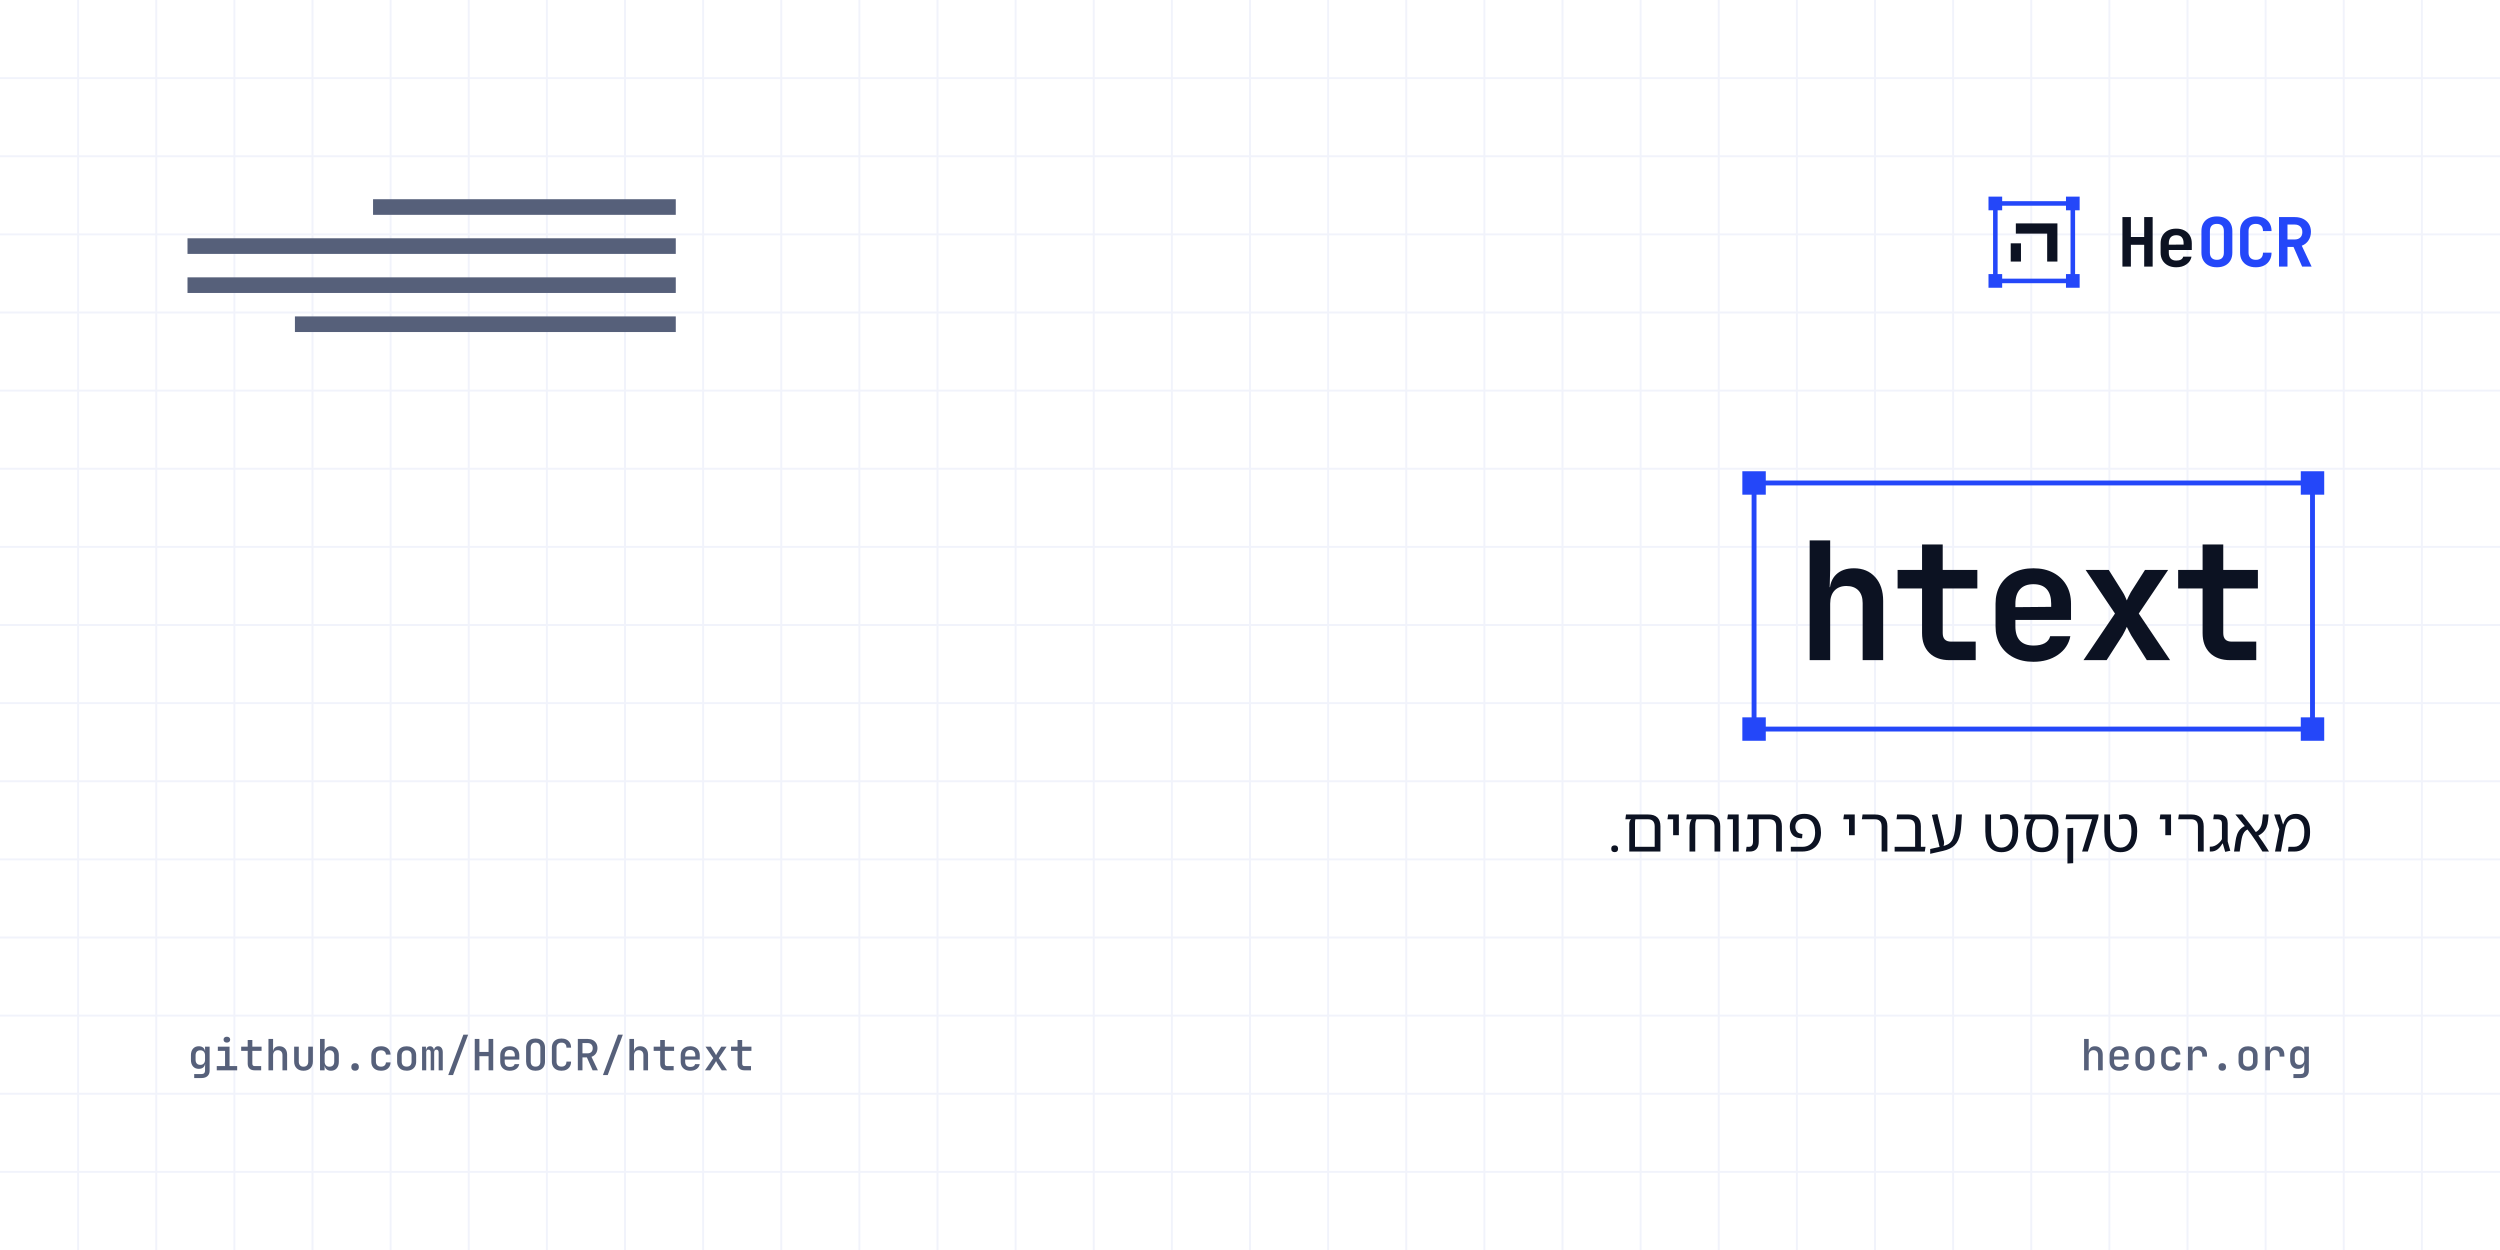
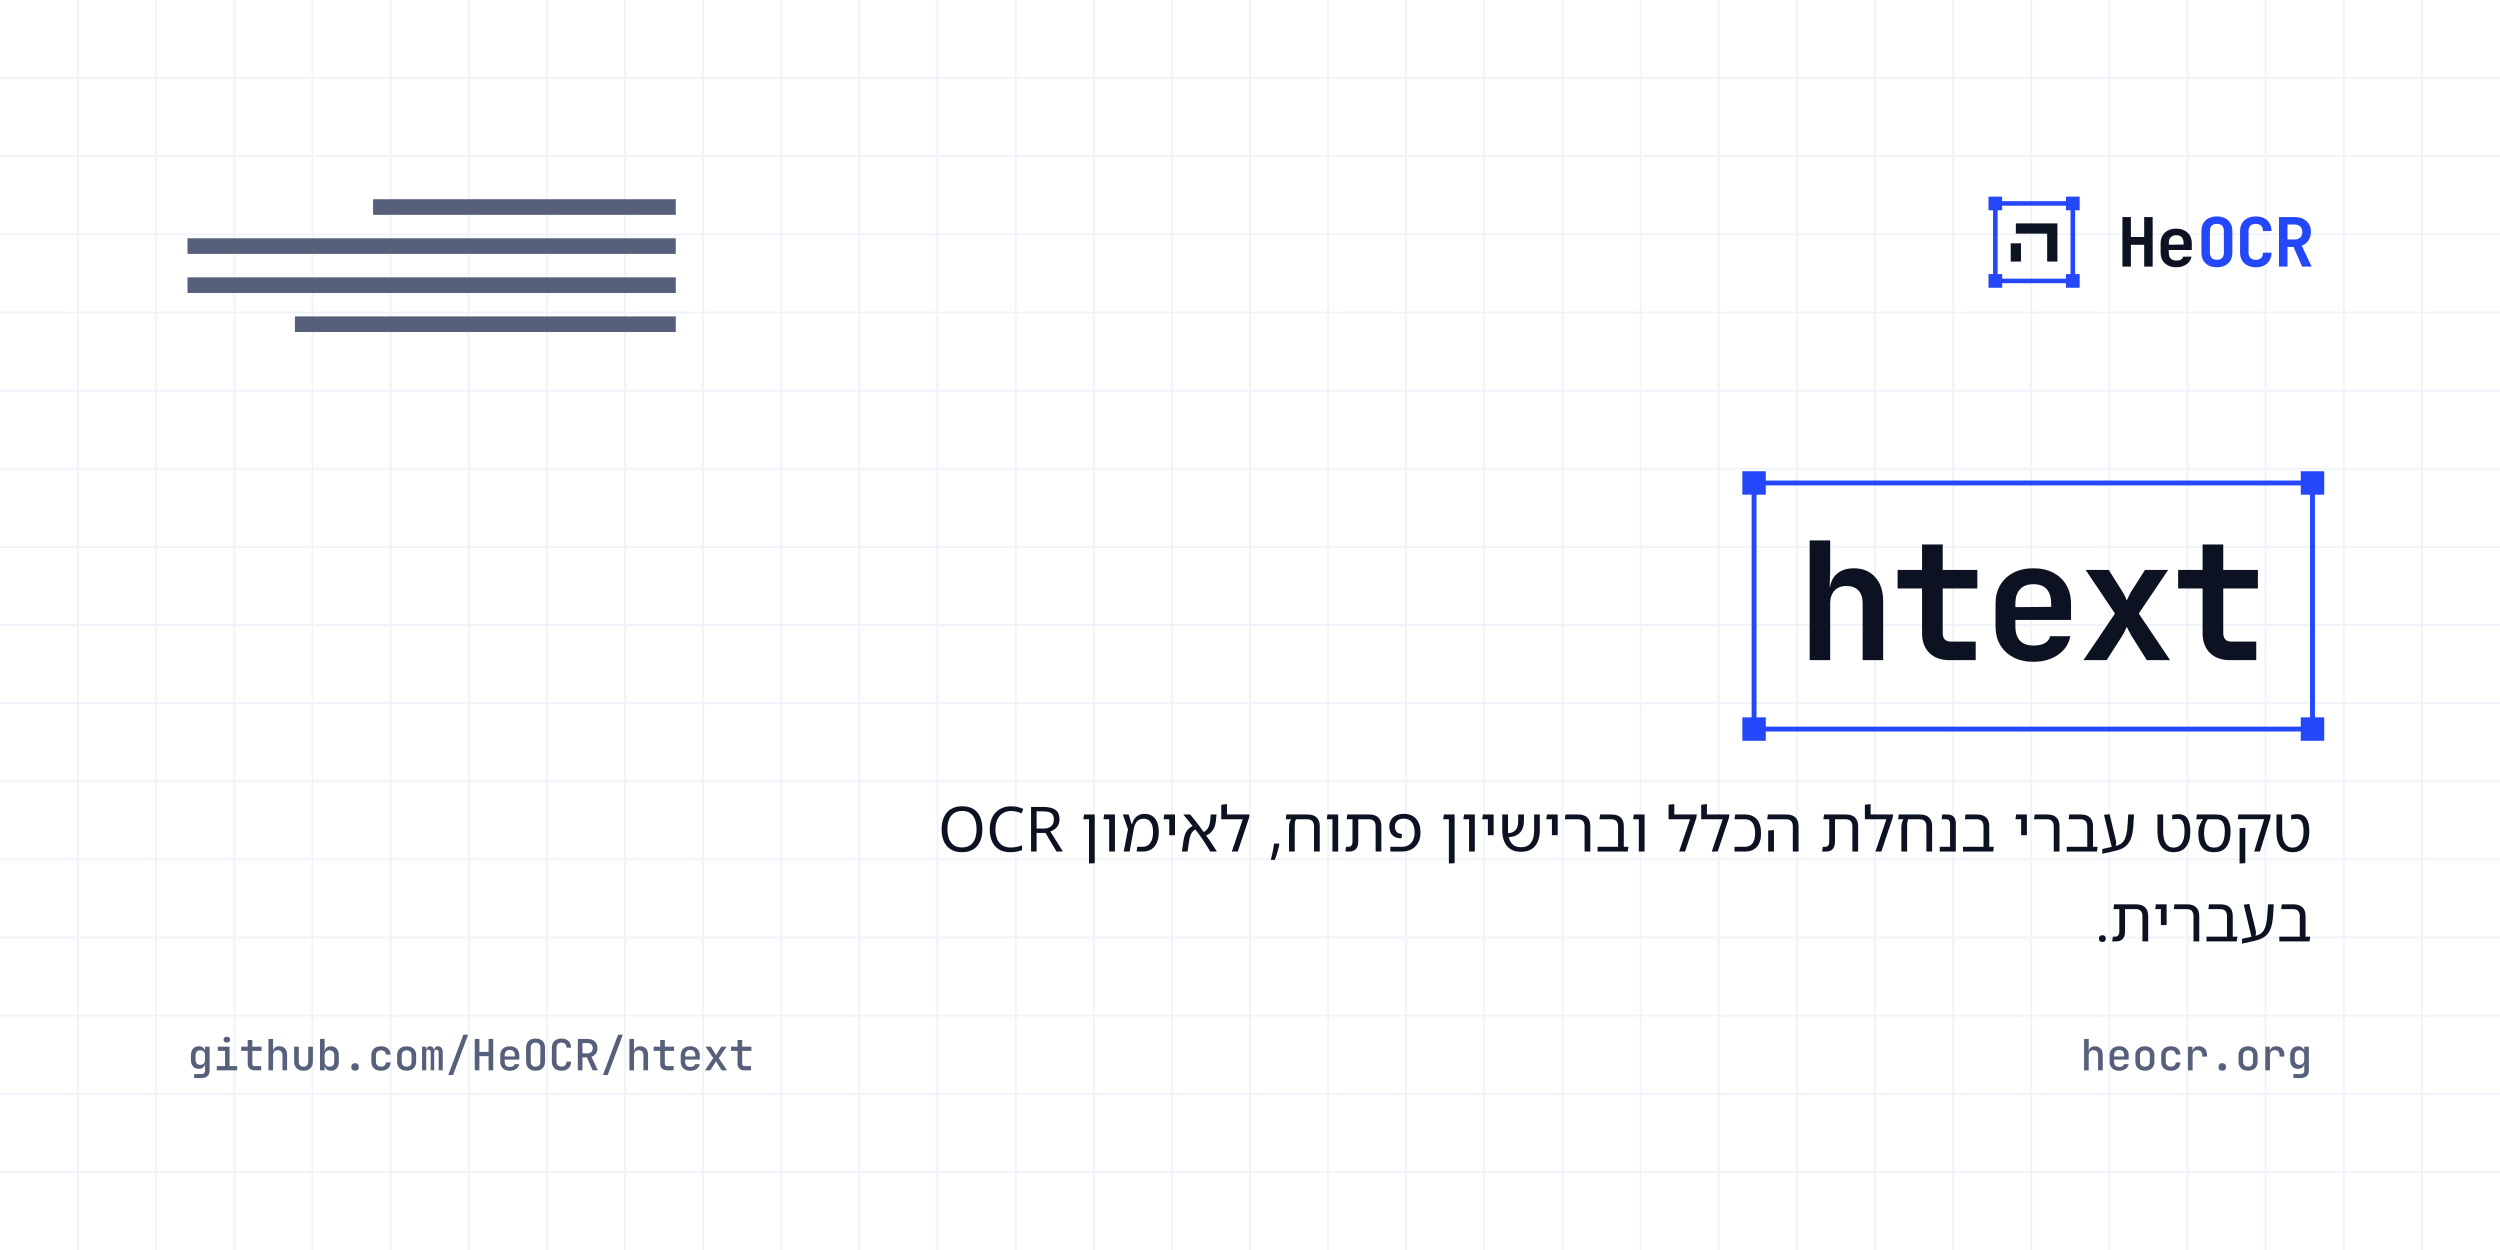
- <svg xmlns="http://www.w3.org/2000/svg" width="1280" height="640" viewBox="0 0 1280 640" role="img" aria-label="HeOCR · htext: מאגרי טקסט עברי פתוחים.">
+ <svg xmlns="http://www.w3.org/2000/svg" width="1280" height="640" viewBox="0 0 1280 640" role="img" aria-label="HeOCR · htext: טקסט עברי בנחלת הכלל וברישיון פתוח, לאימון OCR בעברית.">
  <rect width="1280" height="640" fill="#ffffff" />
  <path d="M40,0V640M80,0V640M120,0V640M160,0V640M200,0V640M240,0V640M280,0V640M320,0V640M360,0V640M400,0V640M440,0V640M480,0V640M520,0V640M560,0V640M600,0V640M640,0V640M680,0V640M720,0V640M760,0V640M800,0V640M840,0V640M880,0V640M920,0V640M960,0V640M1000,0V640M1040,0V640M1080,0V640M1120,0V640M1160,0V640M1200,0V640M1240,0V640M0,40H1280M0,80H1280M0,120H1280M0,160H1280M0,200H1280M0,240H1280M0,280H1280M0,320H1280M0,360H1280M0,400H1280M0,440H1280M0,480H1280M0,520H1280M0,560H1280M0,600H1280" stroke="#f1f3fb" stroke-width="1" fill="none" />
  <path fill="#2447f9" d="M1020.45,103H1062.45V145H1020.45Z M1022.78,105.33V142.67H1060.11V105.33Z M1018.11,100.67H1025.11V107.67H1018.11Z M1057.78,100.67H1064.78V107.67H1057.78Z M1018.11,140.33H1025.11V147.33H1018.11Z M1057.78,140.33H1064.78V147.33H1057.78Z" />
  <path fill="#0c1222" d="M1032.11,114.38H1053.4V133.92H1048.15V119.62H1032.11Z M1029.49,124.58H1034.74V133.92H1029.49Z" />
  <path fill="#0c1222" d="M1086.68 136.5V111.15H1091.02V121.33H1097.82V111.15H1102.16V136.5H1097.82V125.35H1091.02V136.5Z M1114.25 136.85Q1111.82 136.85 1110.01 135.91Q1108.21 134.97 1107.22 133.29Q1106.23 131.6 1106.23 129.35V124.56Q1106.23 122.3 1107.22 120.61Q1108.21 118.93 1110.01 117.99Q1111.82 117.06 1114.25 117.06Q1116.64 117.06 1118.43 117.99Q1120.22 118.93 1121.21 120.61Q1122.2 122.3 1122.2 124.56V127.99H1110.43V129.35Q1110.43 131.36 1111.4 132.38Q1112.37 133.41 1114.28 133.41Q1115.74 133.41 1116.64 132.91Q1117.55 132.4 1117.79 131.43H1122.06Q1121.57 133.9 1119.44 135.37Q1117.3 136.85 1114.25 136.85ZM1118 125.56V124.52Q1118 122.54 1117.06 121.48Q1116.12 120.42 1114.25 120.42Q1112.37 120.42 1111.4 121.5Q1110.43 122.58 1110.43 124.56V125.28L1118.31 125.22Z" />
  <path fill="#2447f9" d="M1135.04 136.85Q1132.61 136.85 1130.83 135.93Q1129.04 135.01 1128.08 133.32Q1127.13 131.64 1127.13 129.35V118.31Q1127.13 116.01 1128.08 114.33Q1129.04 112.65 1130.83 111.73Q1132.61 110.81 1135.04 110.81Q1137.51 110.81 1139.28 111.73Q1141.05 112.65 1142.01 114.33Q1142.96 116.01 1142.96 118.27V129.35Q1142.96 131.64 1142.01 133.32Q1141.05 135.01 1139.28 135.93Q1137.51 136.85 1135.04 136.85ZM1135.04 133.03Q1136.82 133.03 1137.72 132.07Q1138.62 131.12 1138.62 129.35V118.31Q1138.62 116.5 1137.72 115.56Q1136.82 114.63 1135.04 114.63Q1133.27 114.63 1132.37 115.56Q1131.47 116.5 1131.47 118.31V129.35Q1131.47 131.12 1132.39 132.07Q1133.31 133.03 1135.04 133.03Z M1154.97 136.85Q1152.54 136.85 1150.72 135.93Q1148.9 135.01 1147.91 133.32Q1146.92 131.64 1146.92 129.35V118.31Q1146.92 115.98 1147.91 114.31Q1148.9 112.65 1150.72 111.73Q1152.54 110.81 1154.97 110.81Q1157.44 110.81 1159.23 111.73Q1161.02 112.65 1162.02 114.31Q1163.03 115.98 1163.03 118.31H1158.65Q1158.65 116.5 1157.7 115.56Q1156.74 114.63 1154.97 114.63Q1153.2 114.63 1152.23 115.56Q1151.26 116.5 1151.26 118.27V129.35Q1151.26 131.12 1152.23 132.07Q1153.2 133.03 1154.97 133.03Q1156.74 133.03 1157.7 132.07Q1158.65 131.12 1158.65 129.35H1163.03Q1163.03 131.6 1162.02 133.3Q1161.02 135.01 1159.23 135.93Q1157.44 136.85 1154.97 136.85Z M1166.85 136.5V111.15H1174.87Q1177.4 111.15 1179.26 112.09Q1181.12 113.03 1182.16 114.71Q1183.2 116.4 1183.2 118.69Q1183.2 121.19 1181.93 123.1Q1180.67 125.01 1178.51 125.81L1183.55 136.5H1178.69L1174.28 126.43H1171.19V136.5ZM1171.19 122.61H1174.87Q1176.71 122.61 1177.75 121.6Q1178.79 120.6 1178.79 118.83Q1178.79 117.02 1177.75 116Q1176.71 114.97 1174.87 114.97H1171.19Z" />
  <path fill="#0c1222" d="M926.55 338V276.68H937.05V291.8L936.8 300.62H939.65L936.8 303.06Q936.8 297.34 940.11 294.15Q943.43 290.96 949.23 290.96Q956.03 290.96 960.11 295.5Q964.18 300.03 964.18 307.68V338H953.68V308.77Q953.68 304.57 951.5 302.3Q949.31 300.03 945.36 300.03Q941.5 300.03 939.27 302.38Q937.05 304.74 937.05 309.1V338Z M998.2 338Q991.56 338 987.83 334.3Q984.09 330.61 984.09 324.14V301.29H971.57V291.8H984.09V278.78H994.67V291.8H1012.4V301.29H994.67V324.14Q994.67 328.51 998.96 328.51H1011.56V338Z M1041.12 338.84Q1035.24 338.84 1030.88 336.57Q1026.51 334.3 1024.11 330.23Q1021.72 326.16 1021.72 320.7V309.1Q1021.72 303.64 1024.11 299.57Q1026.51 295.5 1030.88 293.23Q1035.24 290.96 1041.12 290.96Q1046.92 290.96 1051.25 293.23Q1055.57 295.5 1057.97 299.57Q1060.36 303.64 1060.36 309.1V317.42H1031.88V320.7Q1031.88 325.57 1034.24 328.05Q1036.59 330.52 1041.21 330.52Q1044.74 330.52 1046.92 329.31Q1049.1 328.09 1049.69 325.74H1060.02Q1058.85 331.7 1053.68 335.27Q1048.52 338.84 1041.12 338.84ZM1050.2 311.54V309.02Q1050.2 304.23 1047.93 301.67Q1045.66 299.11 1041.12 299.11Q1036.59 299.11 1034.24 301.71Q1031.88 304.32 1031.88 309.1V310.87L1050.95 310.7Z M1066.74 338 1082.87 314.14 1067.84 291.8H1079.68L1086.82 303.14Q1087.49 304.15 1088.04 305.41Q1088.58 306.67 1088.92 307.42Q1089.26 306.67 1089.84 305.41Q1090.43 304.15 1091.02 303.14L1098.24 291.8H1110.09L1095.05 314.14L1111.1 338H1099.17L1091.19 325.32Q1090.52 324.22 1089.93 322.96Q1089.34 321.7 1088.92 320.95Q1088.58 321.7 1088 322.96Q1087.41 324.22 1086.74 325.32L1078.59 338Z M1141.84 338Q1135.2 338 1131.47 334.3Q1127.73 330.61 1127.73 324.14V301.29H1115.21V291.8H1127.73V278.78H1138.31V291.8H1156.04V301.29H1138.31V324.14Q1138.31 328.51 1142.6 328.51H1155.2V338Z" />
  <rect x="898.08" y="247.28" width="285.92" height="126" fill="none" stroke="#2447f9" stroke-width="2.5" />
  <rect x="892.08" y="241.28" width="12" height="12" fill="#2447f9" />
  <rect x="1178" y="241.28" width="12" height="12" fill="#2447f9" />
  <rect x="892.08" y="367.28" width="12" height="12" fill="#2447f9" />
  <rect x="1178" y="367.28" width="12" height="12" fill="#2447f9" />
-   <path fill="#0c1222" d="M824.96 434.56Q824.96 433.7 825.42 433.26Q825.89 432.83 826.72 432.83Q827.55 432.83 828 433.26Q828.45 433.7 828.45 434.56Q828.45 435.42 828 435.86Q827.55 436.29 826.72 436.29Q825.89 436.29 825.42 435.86Q824.96 435.42 824.96 434.56Z M843.87 417.02Q846.98 417.02 848.56 418.54Q850.14 420.06 850.14 423.04V436H834.18V421.79Q834.18 421.41 834.27 420.94Q834.37 420.48 834.58 420.06Q834.78 419.65 835.17 419.46H832.19L832.51 417.02ZM847.2 433.57V423.14Q847.2 421.28 846.32 420.37Q845.44 419.46 843.65 419.46H837.34Q837.22 419.78 837.17 420.26Q837.12 420.74 837.12 421.22V433.57Z M856.64 427.62V417.02H859.58V427.62ZM853.73 419.46 854.08 417.02H858.3V419.46Z M874.5 417.02Q877.6 417.02 879.18 418.54Q880.77 420.06 880.77 423.04V436H877.82V423.14Q877.82 421.28 876.94 420.37Q876.06 419.46 874.3 419.46H868.61Q868.42 419.74 868.19 420.54Q867.97 421.34 867.97 423.04V436H865.02V423.78Q865.02 422.37 865.31 421.23Q865.6 420.1 866.14 419.49L865.5 419.36V417.02ZM863.36 419.46 863.68 417.02H870.72V419.46Z M887.26 436V417.02H890.21V436ZM884.35 419.46 884.7 417.02H889.18V419.46Z M909.38 436V423.14Q909.38 421.28 908.5 420.37Q907.62 419.46 905.82 419.46H897.54V417.02H906.05Q909.15 417.02 910.74 418.54Q912.32 420.06 912.32 423.04V436ZM893.89 436 894.24 433.57H895.39Q896.13 433.57 896.59 433.26Q897.06 432.96 897.3 432.35Q897.54 431.74 897.54 430.78V417.66H900.48V430.94Q900.48 433.41 899.3 434.7Q898.11 436 895.87 436ZM894.53 419.46 894.88 417.02H898.94V419.46Z M916.9 436V433.57H922.78Q924.83 433.57 926.3 432.66Q927.78 431.74 928.56 430.11Q929.34 428.48 929.34 426.34Q929.34 422.94 927.97 421.04Q926.59 419.14 923.84 419.14Q921.6 419.14 920.42 420.29Q919.23 421.44 919.23 423.23Q919.23 424.64 919.9 425.63Q920.58 426.62 921.98 426.85Q922.24 426.91 922.46 426.96Q922.69 427.01 922.85 427.01L922.66 429.18Q922.37 429.22 921.95 429.18Q921.54 429.15 920.93 429.06Q918.69 428.7 917.54 427.12Q916.38 425.54 916.38 423.17Q916.38 421.28 917.25 419.81Q918.11 418.34 919.78 417.52Q921.44 416.7 923.84 416.7Q927.9 416.7 930.13 419.26Q932.35 421.82 932.35 426.34Q932.35 429.25 931.18 431.42Q930.02 433.6 927.82 434.8Q925.63 436 922.53 436Z M946.69 427.62V417.02H949.63V427.62ZM943.78 419.46 944.13 417.02H948.35V419.46Z M963.39 436V423.14Q963.39 421.28 962.51 420.37Q961.63 419.46 959.87 419.46H953.28L953.63 417.02H960.06Q963.17 417.02 964.75 418.54Q966.34 420.06 966.34 423.04V436Z M980.54 436V423.14Q980.54 421.28 979.66 420.37Q978.78 419.46 976.99 419.46H971.01L971.33 417.02H977.22Q980.32 417.02 981.9 418.54Q983.49 420.06 983.49 423.04V433.89Q983.36 434.46 983.02 434.98Q982.69 435.49 982.27 436ZM970.05 436V433.57H985.86L985.5 436Z M988.26 437.15V434.69L994.72 433.25Q996.13 432.9 997.26 432.3Q998.4 431.71 999.22 430.53Q1000.03 429.34 1000.54 427.3Q1001.06 425.25 1001.22 421.98L1001.54 417.02H1004.48L1004.19 421.98Q1004.06 424.64 1003.66 426.67Q1003.26 428.7 1002.56 430.21Q1001.86 431.71 1000.78 432.77Q999.71 433.82 998.22 434.53Q996.74 435.23 994.75 435.68ZM993.31 434.66 989.12 417.22 991.97 416.83 995.26 430.46Q995.42 431.1 995.36 431.82Q995.3 432.54 995.06 433.26Q994.82 433.98 994.43 434.66Z M1024.77 436.32Q1020.8 436.32 1018.64 433.62Q1016.48 430.91 1016.48 425.63V417.02H1019.42V425.63Q1019.42 429.73 1020.83 431.86Q1022.24 433.98 1024.7 433.98Q1027.36 433.98 1028.86 431.86Q1030.37 429.73 1030.37 425.63Q1030.37 422.56 1029.54 420.88Q1028.7 419.2 1026.66 419.23Q1025.95 419.23 1025.33 419.33Q1024.7 419.42 1024.03 419.58V417.22Q1024.83 417.06 1025.58 416.96Q1026.34 416.86 1027.14 416.86Q1030.43 416.83 1031.87 419.12Q1033.31 421.41 1033.31 425.63Q1033.31 430.91 1031.07 433.62Q1028.83 436.32 1024.77 436.32Z M1045.5 436.32Q1041.41 436.32 1039.41 433.95Q1037.41 431.58 1037.41 426.98V426.62Q1037.41 424.42 1038.1 422.59Q1038.78 420.77 1039.81 419.62V419.23L1042.59 419.04L1042.24 419.55Q1041.31 420.61 1040.83 422.4Q1040.35 424.19 1040.35 426.34Q1040.35 430.14 1041.58 432.06Q1042.82 433.98 1045.5 433.98Q1048.35 433.98 1049.66 431.82Q1050.98 429.66 1050.98 425.57Q1050.98 422.59 1049.98 421.02Q1048.99 419.46 1046.59 419.46H1036.35L1036.7 417.02H1046.69Q1050.43 417.02 1052.18 419.22Q1053.92 421.41 1053.92 425.54Q1053.92 430.75 1051.84 433.54Q1049.76 436.32 1045.5 436.32Z M1066.02 436 1071.14 419.42H1057.57L1057.92 417.02H1074.5L1074.24 418.88L1068.96 436ZM1058.53 442.11V424.06L1061.47 423.84V441.95Z M1085.7 436.32Q1081.73 436.32 1079.57 433.62Q1077.41 430.91 1077.41 425.63V417.02H1080.35V425.63Q1080.35 429.73 1081.76 431.86Q1083.17 433.98 1085.63 433.98Q1088.29 433.98 1089.79 431.86Q1091.3 429.73 1091.3 425.63Q1091.3 422.56 1090.46 420.88Q1089.63 419.2 1087.58 419.23Q1086.88 419.23 1086.26 419.33Q1085.63 419.42 1084.96 419.58V417.22Q1085.76 417.06 1086.51 416.96Q1087.26 416.86 1088.06 416.86Q1091.36 416.83 1092.8 419.12Q1094.24 421.41 1094.24 425.63Q1094.24 430.91 1092 433.62Q1089.76 436.32 1085.7 436.32Z M1108.64 427.62V417.02H1111.58V427.62ZM1105.73 419.46 1106.08 417.02H1110.3V419.46Z M1125.34 436V423.14Q1125.34 421.28 1124.46 420.37Q1123.58 419.46 1121.82 419.46H1115.23L1115.58 417.02H1122.02Q1125.12 417.02 1126.7 418.54Q1128.29 420.06 1128.29 423.04V436Z M1139.3 436.16 1138.08 431.9H1137.86Q1137.28 432.9 1136.66 433.65Q1136.03 434.4 1135.31 434.93Q1134.59 435.46 1133.76 435.73Q1132.93 436 1131.9 436H1131.42V433.5H1131.84Q1132.83 433.5 1133.74 433.14Q1134.66 432.77 1135.44 432.16Q1136.22 431.55 1136.78 430.9Q1137.34 430.24 1137.63 429.63V421.79Q1137.63 420.54 1137.06 420Q1136.48 419.46 1135.17 419.46H1133.18L1133.5 417.02H1135.9Q1137.47 417.02 1138.5 417.54Q1139.52 418.05 1140.05 419.04Q1140.58 420.03 1140.58 421.5V430.85L1141.92 435.58Z M1158.37 436Q1156.96 433.6 1155.49 431.36Q1154.02 429.12 1152.56 427.12Q1151.1 425.12 1149.7 423.39Q1148.9 422.4 1148.13 421.46Q1147.36 420.51 1146.7 419.68Q1146.05 418.85 1145.49 418.18Q1144.93 417.5 1144.51 417.02H1148.06Q1148.67 417.73 1149.34 418.59Q1150.02 419.46 1150.82 420.46Q1151.62 421.47 1152.58 422.69Q1153.95 424.58 1155.52 426.75Q1157.09 428.93 1158.69 431.26Q1160.29 433.6 1161.73 436ZM1143.81 436 1144.58 430.69Q1144.83 428.83 1145.39 427.28Q1145.95 425.73 1147.04 424.56Q1148.13 423.39 1149.95 422.66L1150.91 424.58Q1149.76 425.12 1149.09 426.03Q1148.42 426.94 1148.06 428.14Q1147.71 429.34 1147.49 430.78L1146.72 436ZM1155.58 428.13 1154.62 426.21Q1155.84 425.63 1156.61 424.74Q1157.38 423.84 1157.78 422.66Q1158.18 421.47 1158.3 420.03L1158.59 417.02H1161.54L1161.25 420.13Q1161.09 421.98 1160.45 423.52Q1159.81 425.06 1158.61 426.21Q1157.41 427.36 1155.58 428.13Z M1164.8 436 1167.01 424.64 1164.38 417.02H1167.33L1168.9 422.08H1168.99Q1169.34 421.02 1169.82 420.06Q1170.3 419.1 1171.07 418.35Q1171.84 417.6 1172.96 417.15Q1174.08 416.7 1175.58 416.7Q1177.73 416.7 1179.33 417.71Q1180.93 418.72 1181.84 420.72Q1182.75 422.72 1182.75 425.79V426.24Q1182.75 429.18 1181.81 431.38Q1180.86 433.57 1179.06 434.78Q1177.25 436 1174.62 436H1171.42L1171.74 433.57H1174.5Q1177.06 433.57 1178.43 431.55Q1179.81 429.54 1179.81 426.24V425.79Q1179.81 423.49 1179.18 422.03Q1178.56 420.58 1177.5 419.87Q1176.45 419.17 1175.07 419.17Q1173.73 419.17 1172.8 419.65Q1171.87 420.13 1171.3 420.94Q1170.72 421.76 1170.38 422.74Q1170.05 423.71 1169.89 424.74L1167.84 436Z" />
+   <path fill="#0c1222" d="M502.98 424.54Q502.98 427.17 502.34 429.31Q501.7 431.46 500.42 433.04Q499.14 434.62 497.17 435.47Q495.2 436.32 492.51 436.32Q489.89 436.32 487.94 435.47Q485.98 434.62 484.67 433.04Q483.36 431.46 482.74 429.3Q482.11 427.14 482.11 424.51Q482.11 421.02 483.3 418.38Q484.48 415.74 486.83 414.27Q489.18 412.8 492.64 412.8Q496.1 412.8 498.38 414.21Q500.67 415.62 501.82 418.26Q502.98 420.9 502.98 424.54ZM485.09 424.51Q485.09 427.3 485.87 429.41Q486.66 431.52 488.32 432.7Q489.98 433.89 492.54 433.89Q495.14 433.89 496.78 432.72Q498.43 431.55 499.22 429.44Q500 427.33 500 424.54Q500 420.13 498.14 417.66Q496.29 415.2 492.64 415.2Q490.08 415.2 488.38 416.38Q486.69 417.57 485.89 419.66Q485.09 421.76 485.09 424.51Z M517.7 415.23Q515.81 415.23 514.3 415.92Q512.8 416.61 511.76 417.84Q510.72 419.07 510.19 420.78Q509.66 422.5 509.66 424.54Q509.66 427.42 510.53 429.54Q511.39 431.65 513.12 432.78Q514.85 433.92 517.47 433.92Q519.17 433.92 520.61 433.6Q522.05 433.28 523.3 432.8V435.23Q522.08 435.74 520.58 436.03Q519.07 436.32 517.22 436.32Q513.7 436.32 511.36 434.83Q509.02 433.34 507.89 430.7Q506.75 428.06 506.75 424.54Q506.75 422.02 507.47 419.87Q508.19 417.73 509.62 416.16Q511.04 414.59 513.09 413.71Q515.14 412.83 517.73 412.83Q519.33 412.83 520.9 413.15Q522.46 413.47 523.94 414.18L523.04 416.48Q521.7 415.81 520.38 415.52Q519.07 415.23 517.7 415.23Z M533.89 413.15Q536.74 413.15 538.64 413.78Q540.54 414.4 541.5 415.78Q542.46 417.15 542.46 419.46Q542.46 421.82 541.23 423.38Q540 424.93 537.79 425.73L544.22 436H540.93L535.3 426.46H530.75V436H527.9V413.15ZM533.76 415.39H530.75V424.22H534.43Q536.7 424.22 538.14 423.06Q539.58 421.89 539.58 419.58Q539.58 418.05 538.96 417.12Q538.34 416.19 537.04 415.79Q535.74 415.39 533.76 415.39Z M557.57 442.11V417.02H560.51V441.95ZM554.66 419.46 555.01 417.02H559.49V419.46Z M567.9 436V417.02H570.85V436ZM564.99 419.46 565.34 417.02H569.82V419.46Z M575.33 436 577.54 424.64 574.91 417.02H577.86L579.42 422.08H579.52Q579.87 421.02 580.35 420.06Q580.83 419.1 581.6 418.35Q582.37 417.6 583.49 417.15Q584.61 416.7 586.11 416.7Q588.26 416.7 589.86 417.71Q591.46 418.72 592.37 420.72Q593.28 422.72 593.28 425.79V426.24Q593.28 429.18 592.34 431.38Q591.39 433.57 589.58 434.78Q587.78 436 585.15 436H581.95L582.27 433.57H585.02Q587.58 433.57 588.96 431.55Q590.34 429.54 590.34 426.24V425.79Q590.34 423.49 589.71 422.03Q589.09 420.58 588.03 419.87Q586.98 419.17 585.6 419.17Q584.26 419.17 583.33 419.65Q582.4 420.13 581.82 420.94Q581.25 421.76 580.91 422.74Q580.58 423.71 580.42 424.74L578.37 436Z M598.66 427.62V417.02H601.6V427.62ZM595.74 419.46 596.1 417.02H600.32V419.46Z M619.68 436Q618.27 433.6 616.8 431.36Q615.33 429.12 613.87 427.12Q612.42 425.12 611.01 423.39Q610.21 422.4 609.44 421.46Q608.67 420.51 608.02 419.68Q607.36 418.85 606.8 418.18Q606.24 417.5 605.82 417.02H609.38Q609.98 417.73 610.66 418.59Q611.33 419.46 612.13 420.46Q612.93 421.47 613.89 422.69Q615.26 424.58 616.83 426.75Q618.4 428.93 620 431.26Q621.6 433.6 623.04 436ZM605.12 436 605.89 430.69Q606.14 428.83 606.7 427.28Q607.26 425.73 608.35 424.56Q609.44 423.39 611.26 422.66L612.22 424.58Q611.07 425.12 610.4 426.03Q609.73 426.94 609.38 428.14Q609.02 429.34 608.8 430.78L608.03 436ZM616.9 428.13 615.94 426.21Q617.15 425.63 617.92 424.74Q618.69 423.84 619.09 422.66Q619.49 421.47 619.62 420.03L619.9 417.02H622.85L622.56 420.13Q622.4 421.98 621.76 423.52Q621.12 425.06 619.92 426.21Q618.72 427.36 616.9 428.13Z M628.22 417.02H639.78L639.46 418.88L633.73 436H630.69L636.29 419.46H625.28V412.03L628.22 411.68Z M655.04 432.29Q654.78 433.47 654.42 434.9Q654.05 436.32 653.62 437.71Q653.18 439.1 652.7 440.26H650.62Q651.04 438.72 651.36 437.3Q651.68 435.87 651.94 434.51Q652.19 433.15 652.32 431.94H654.88Z M669.44 417.02Q672.54 417.02 674.13 418.54Q675.71 420.06 675.71 423.04V436H672.77V423.14Q672.77 421.28 671.89 420.37Q671.01 419.46 669.25 419.46H663.55Q663.36 419.74 663.14 420.54Q662.91 421.34 662.91 423.04V436H659.97V423.78Q659.97 422.37 660.26 421.23Q660.54 420.1 661.09 419.49L660.45 419.36V417.02ZM658.3 419.46 658.62 417.02H665.66V419.46Z M682.21 436V417.02H685.15V436ZM679.3 419.46 679.65 417.02H684.13V419.46Z M704.32 436V423.14Q704.32 421.28 703.44 420.37Q702.56 419.46 700.77 419.46H692.48V417.02H700.99Q704.1 417.02 705.68 418.54Q707.26 420.06 707.26 423.04V436ZM688.83 436 689.18 433.57H690.34Q691.07 433.57 691.54 433.26Q692 432.96 692.24 432.35Q692.48 431.74 692.48 430.78V417.66H695.42V430.94Q695.42 433.41 694.24 434.7Q693.06 436 690.82 436ZM689.47 419.46 689.82 417.02H693.89V419.46Z M711.84 436V433.57H717.73Q719.78 433.57 721.25 432.66Q722.72 431.74 723.5 430.11Q724.29 428.48 724.29 426.34Q724.29 422.94 722.91 421.04Q721.54 419.14 718.78 419.14Q716.54 419.14 715.36 420.29Q714.18 421.44 714.18 423.23Q714.18 424.64 714.85 425.63Q715.52 426.62 716.93 426.85Q717.18 426.91 717.41 426.96Q717.63 427.01 717.79 427.01L717.6 429.18Q717.31 429.22 716.9 429.18Q716.48 429.15 715.87 429.06Q713.63 428.7 712.48 427.12Q711.33 425.54 711.33 423.17Q711.33 421.28 712.19 419.81Q713.06 418.34 714.72 417.52Q716.38 416.7 718.78 416.7Q722.85 416.7 725.07 419.26Q727.3 421.82 727.3 426.34Q727.3 429.25 726.13 431.42Q724.96 433.6 722.77 434.8Q720.58 436 717.47 436Z M741.82 442.11V417.02H744.77V441.95ZM738.91 419.46 739.26 417.02H743.74V419.46Z M752.16 436V417.02H755.1V436ZM749.25 419.46 749.6 417.02H754.08V419.46Z M761.79 427.62V417.02H764.74V427.62ZM758.88 419.46 759.23 417.02H763.46V419.46Z M778.59 436.1Q775.58 436.1 773.49 434.82Q771.39 433.54 770.27 431.06Q769.15 428.58 769.15 424.96V417.02H772.1V424.96Q772.1 427.87 772.85 429.84Q773.6 431.81 775.04 432.78Q776.48 433.76 778.56 433.76H778.88Q781.02 433.76 782.5 432.78Q783.97 431.81 784.72 429.86Q785.47 427.9 785.47 424.99V417.02H788.38V424.96Q788.38 428.58 787.28 431.06Q786.18 433.54 784.06 434.82Q781.95 436.1 778.94 436.1ZM771.33 428.64 771.1 426.59Q773.25 426.69 774.62 426Q776 425.31 776.66 423.87Q777.31 422.43 777.31 420.38V417.02H780.26V420.19Q780.26 422.21 779.71 423.79Q779.17 425.38 778.06 426.48Q776.96 427.58 775.28 428.13Q773.6 428.67 771.33 428.64Z M794.59 427.62V417.02H797.54V427.62ZM791.68 419.46 792.03 417.02H796.26V419.46Z M811.3 436V423.14Q811.3 421.28 810.42 420.37Q809.54 419.46 807.78 419.46H801.18L801.54 417.02H807.97Q811.07 417.02 812.66 418.54Q814.24 420.06 814.24 423.04V436Z M828.45 436V423.14Q828.45 421.28 827.57 420.37Q826.69 419.46 824.9 419.46H818.91L819.23 417.02H825.12Q828.22 417.02 829.81 418.54Q831.39 420.06 831.39 423.04V433.89Q831.26 434.46 830.93 434.98Q830.59 435.49 830.18 436ZM817.95 436V433.57H833.76L833.41 436Z M839.07 436V417.02H842.02V436ZM836.16 419.46 836.51 417.02H840.99V419.46Z M857.25 417.02H868.8L868.48 418.88L862.75 436H859.71L865.31 419.46H854.3V412.03L857.25 411.68Z M873.95 417.02H885.5L885.18 418.88L879.46 436H876.42L882.02 419.46H871.01V412.03L873.95 411.68Z M888.06 436V433.57H893.31Q895.97 433.57 897.3 431.78Q898.62 429.98 898.62 426.59Q898.62 423.1 897.3 421.28Q895.97 419.46 893.31 419.46H888.06L888.42 417.02H893.31Q897.41 417.02 899.54 419.49Q901.66 421.95 901.66 426.59Q901.66 431.17 899.54 433.58Q897.41 436 893.31 436Z M917.92 436V423.14Q917.92 421.28 917.04 420.37Q916.16 419.46 914.37 419.46H904.8L905.15 417.02H914.59Q917.7 417.02 919.28 418.54Q920.86 420.06 920.86 423.04V436ZM905.31 436V425.22L908.26 424.99V436Z M948.42 436V423.14Q948.42 421.28 947.54 420.37Q946.66 419.46 944.86 419.46H936.58V417.02H945.09Q948.19 417.02 949.78 418.54Q951.36 420.06 951.36 423.04V436ZM932.93 436 933.28 433.57H934.43Q935.17 433.57 935.63 433.26Q936.1 432.96 936.34 432.35Q936.58 431.74 936.58 430.78V417.66H939.52V430.94Q939.52 433.41 938.34 434.7Q937.15 436 934.91 436ZM933.57 419.46 933.92 417.02H937.98V419.46Z M957.76 417.02H969.31L968.99 418.88L963.26 436H960.22L965.82 419.46H954.82V412.03L957.76 411.68Z M982.98 417.02Q986.08 417.02 987.66 418.54Q989.25 420.06 989.25 423.04V436H986.3V423.14Q986.3 421.28 985.42 420.37Q984.54 419.46 982.78 419.46H977.09Q976.9 419.74 976.67 420.54Q976.45 421.34 976.45 423.04V436H973.5V423.78Q973.5 422.37 973.79 421.23Q974.08 420.1 974.62 419.49L973.98 419.36V417.02ZM971.84 419.46 972.16 417.02H979.2V419.46Z M998.43 436V421.76Q998.43 420.96 998.19 420.43Q997.95 419.9 997.47 419.68Q996.99 419.46 996.29 419.46H994.11L994.43 417.02H997.02Q999.14 417.02 1000.26 418.16Q1001.38 419.3 1001.38 421.47V436ZM993.15 436V433.57H999.84V436Z M1015.55 436V423.14Q1015.55 421.28 1014.67 420.37Q1013.79 419.46 1012 419.46H1006.02L1006.34 417.02H1012.22Q1015.33 417.02 1016.91 418.54Q1018.5 420.06 1018.5 423.04V433.89Q1018.37 434.46 1018.03 434.98Q1017.7 435.49 1017.28 436ZM1005.06 436V433.57H1020.86L1020.51 436Z M1034.82 427.62V417.02H1037.76V427.62ZM1031.9 419.46 1032.26 417.02H1036.48V419.46Z M1051.52 436V423.14Q1051.52 421.28 1050.64 420.37Q1049.76 419.46 1048 419.46H1041.41L1041.76 417.02H1048.19Q1051.3 417.02 1052.88 418.54Q1054.46 420.06 1054.46 423.04V436Z M1068.67 436V423.14Q1068.67 421.28 1067.79 420.37Q1066.91 419.46 1065.12 419.46H1059.14L1059.46 417.02H1065.34Q1068.45 417.02 1070.03 418.54Q1071.62 420.06 1071.62 423.04V433.89Q1071.49 434.46 1071.15 434.98Q1070.82 435.49 1070.4 436ZM1058.18 436V433.57H1073.98L1073.63 436Z M1076.38 437.15V434.69L1082.85 433.25Q1084.26 432.9 1085.39 432.3Q1086.53 431.71 1087.34 430.53Q1088.16 429.34 1088.67 427.3Q1089.18 425.25 1089.34 421.98L1089.66 417.02H1092.61L1092.32 421.98Q1092.19 424.64 1091.79 426.67Q1091.39 428.7 1090.69 430.21Q1089.98 431.71 1088.91 432.77Q1087.84 433.82 1086.35 434.53Q1084.86 435.23 1082.88 435.68ZM1081.44 434.66 1077.25 417.22 1080.1 416.83 1083.39 430.46Q1083.55 431.1 1083.49 431.82Q1083.42 432.54 1083.18 433.26Q1082.94 433.98 1082.56 434.66Z M1112.9 436.32Q1108.93 436.32 1106.77 433.62Q1104.61 430.91 1104.61 425.63V417.02H1107.55V425.63Q1107.55 429.73 1108.96 431.86Q1110.37 433.98 1112.83 433.98Q1115.49 433.98 1116.99 431.86Q1118.5 429.73 1118.5 425.63Q1118.5 422.56 1117.66 420.88Q1116.83 419.2 1114.78 419.23Q1114.08 419.23 1113.46 419.33Q1112.83 419.42 1112.16 419.58V417.22Q1112.96 417.06 1113.71 416.96Q1114.46 416.86 1115.26 416.86Q1118.56 416.83 1120 419.12Q1121.44 421.41 1121.44 425.63Q1121.44 430.91 1119.2 433.62Q1116.96 436.32 1112.9 436.32Z M1133.63 436.32Q1129.54 436.32 1127.54 433.95Q1125.54 431.58 1125.54 426.98V426.62Q1125.54 424.42 1126.22 422.59Q1126.91 420.77 1127.94 419.62V419.23L1130.72 419.04L1130.37 419.55Q1129.44 420.61 1128.96 422.4Q1128.48 424.19 1128.48 426.34Q1128.48 430.14 1129.71 432.06Q1130.94 433.98 1133.63 433.98Q1136.48 433.98 1137.79 431.82Q1139.1 429.66 1139.1 425.57Q1139.1 422.59 1138.11 421.02Q1137.12 419.46 1134.72 419.46H1124.48L1124.83 417.02H1134.82Q1138.56 417.02 1140.3 419.22Q1142.05 421.41 1142.05 425.54Q1142.05 430.75 1139.97 433.54Q1137.89 436.32 1133.63 436.32Z M1154.14 436 1159.26 419.42H1145.7L1146.05 417.02H1162.62L1162.37 418.88L1157.09 436ZM1146.66 442.11V424.06L1149.6 423.84V441.95Z M1173.82 436.32Q1169.86 436.32 1167.7 433.62Q1165.54 430.91 1165.54 425.63V417.02H1168.48V425.63Q1168.48 429.73 1169.89 431.86Q1171.3 433.98 1173.76 433.98Q1176.42 433.98 1177.92 431.86Q1179.42 429.73 1179.42 425.63Q1179.42 422.56 1178.59 420.88Q1177.76 419.2 1175.71 419.23Q1175.01 419.23 1174.38 419.33Q1173.76 419.42 1173.09 419.58V417.22Q1173.89 417.06 1174.64 416.96Q1175.39 416.86 1176.19 416.86Q1179.49 416.83 1180.93 419.12Q1182.37 421.41 1182.37 425.63Q1182.37 430.91 1180.13 433.62Q1177.89 436.32 1173.82 436.32Z" />
+   <path fill="#0c1222" d="M1074.66 480.56Q1074.66 479.7 1075.12 479.26Q1075.58 478.83 1076.42 478.83Q1077.25 478.83 1077.7 479.26Q1078.14 479.7 1078.14 480.56Q1078.14 481.42 1077.7 481.86Q1077.25 482.29 1076.42 482.29Q1075.58 482.29 1075.12 481.86Q1074.66 481.42 1074.66 480.56Z M1096.93 482V469.14Q1096.93 467.28 1096.05 466.37Q1095.17 465.46 1093.38 465.46H1085.09V463.02H1093.6Q1096.7 463.02 1098.29 464.54Q1099.87 466.06 1099.87 469.04V482ZM1081.44 482 1081.79 479.57H1082.94Q1083.68 479.57 1084.14 479.26Q1084.61 478.96 1084.85 478.35Q1085.09 477.74 1085.09 476.78V463.66H1088.03V476.94Q1088.03 479.41 1086.85 480.7Q1085.66 482 1083.42 482ZM1082.08 465.46 1082.43 463.02H1086.5V465.46Z M1106.37 473.62V463.02H1109.31V473.62ZM1103.46 465.46 1103.81 463.02H1108.03V465.46Z M1123.07 482V469.14Q1123.07 467.28 1122.19 466.37Q1121.31 465.46 1119.55 465.46H1112.96L1113.31 463.02H1119.74Q1122.85 463.02 1124.43 464.54Q1126.02 466.06 1126.02 469.04V482Z M1140.22 482V469.14Q1140.22 467.28 1139.34 466.37Q1138.46 465.46 1136.67 465.46H1130.69L1131.01 463.02H1136.9Q1140 463.02 1141.58 464.54Q1143.17 466.06 1143.17 469.04V479.89Q1143.04 480.46 1142.7 480.98Q1142.37 481.49 1141.95 482ZM1129.73 482V479.57H1145.54L1145.18 482Z M1147.94 483.15V480.69L1154.4 479.25Q1155.81 478.9 1156.94 478.3Q1158.08 477.71 1158.9 476.53Q1159.71 475.34 1160.22 473.3Q1160.74 471.25 1160.9 467.98L1161.22 463.02H1164.16L1163.87 467.98Q1163.74 470.64 1163.34 472.67Q1162.94 474.7 1162.24 476.21Q1161.54 477.71 1160.46 478.77Q1159.39 479.82 1157.9 480.53Q1156.42 481.23 1154.43 481.68ZM1152.99 480.66 1148.8 463.22 1151.65 462.83 1154.94 476.46Q1155.1 477.1 1155.04 477.82Q1154.98 478.54 1154.74 479.26Q1154.5 479.98 1154.11 480.66Z M1177.5 482V469.14Q1177.5 467.28 1176.62 466.37Q1175.74 465.46 1173.95 465.46H1167.97L1168.29 463.02H1174.18Q1177.28 463.02 1178.86 464.54Q1180.45 466.06 1180.45 469.04V479.89Q1180.32 480.46 1179.98 480.98Q1179.65 481.49 1179.23 482ZM1167.01 482V479.57H1182.82L1182.46 482Z" />
  <path fill="#56607a" d="M99.43 551.96V549.91H103.15Q104.07 549.91 104.53 549.47Q104.98 549.03 104.98 548.18V546.97L105.02 544.72H104.51L105 544.28Q105 545.67 104.13 546.46Q103.26 547.25 101.79 547.25Q99.92 547.25 98.84 546.02Q97.76 544.79 97.76 542.7V540.23Q97.76 538.14 98.84 536.91Q99.92 535.68 101.79 535.68Q103.26 535.68 104.13 536.48Q105 537.29 105 538.67L104.51 538.21H105L104.98 535.9H107.33V548.22Q107.33 549.96 106.23 550.96Q105.13 551.96 103.17 551.96ZM102.56 545.21Q103.68 545.21 104.33 544.51Q104.98 543.82 104.98 542.59V540.37Q104.98 539.13 104.33 538.44Q103.68 537.75 102.56 537.75Q101.39 537.75 100.76 538.42Q100.14 539.09 100.14 540.37V542.59Q100.14 543.84 100.76 544.52Q101.39 545.21 102.56 545.21Z M110.98 548V545.84H115.23V538.06H111.53V535.9H117.54V545.84H121.43V548ZM116.15 533.81Q115.38 533.81 114.92 533.4Q114.46 533 114.46 532.31Q114.46 531.61 114.92 531.2Q115.38 530.8 116.15 530.8Q116.92 530.8 117.38 531.2Q117.85 531.61 117.85 532.31Q117.85 533 117.38 533.4Q116.92 533.81 116.15 533.81Z M130.32 548Q128.67 548 127.75 547.1Q126.82 546.2 126.82 544.59V538.06H123.48V535.9H126.82V532.49H129.2V535.9H133.93V538.06H129.2V544.59Q129.2 545.84 130.41 545.84H133.71V548Z M137.45 548V531.94H139.82V535.9L139.8 538.21H140.37L139.8 538.76Q139.8 537.31 140.66 536.49Q141.52 535.68 143.04 535.68Q144.84 535.68 145.92 536.84Q147 537.99 147 539.95V548H144.62V540.21Q144.62 539.02 143.98 538.36Q143.34 537.7 142.24 537.7Q141.12 537.7 140.47 538.4Q139.82 539.09 139.82 540.37V548Z M155.38 548.22Q153.2 548.22 151.9 546.96Q150.6 545.69 150.6 543.51V535.9H152.98V543.51Q152.98 544.77 153.62 545.46Q154.26 546.15 155.38 546.15Q156.52 546.15 157.17 545.46Q157.82 544.77 157.82 543.51V535.9H160.2V543.51Q160.2 545.69 158.89 546.96Q157.58 548.22 155.38 548.22Z M169.46 548.22Q167.96 548.22 167.08 547.39Q166.2 546.57 166.2 545.14L166.71 545.69H166.2V548H163.85V531.94H166.22V535.39L166.16 538.21H166.71L166.2 538.76Q166.2 537.33 167.09 536.5Q167.98 535.68 169.46 535.68Q171.28 535.68 172.38 536.91Q173.48 538.14 173.48 540.26V543.67Q173.48 545.76 172.38 546.99Q171.28 548.22 169.46 548.22ZM168.64 546.15Q169.81 546.15 170.47 545.48Q171.13 544.81 171.13 543.53V540.37Q171.13 539.09 170.47 538.42Q169.81 537.75 168.64 537.75Q167.52 537.75 166.87 538.44Q166.22 539.13 166.22 540.37V543.53Q166.22 544.77 166.87 545.46Q167.52 546.15 168.64 546.15Z M181.8 548.22Q180.92 548.22 180.39 547.7Q179.86 547.19 179.86 546.31Q179.86 545.4 180.39 544.87Q180.92 544.33 181.8 544.33Q182.7 544.33 183.22 544.87Q183.74 545.4 183.74 546.31Q183.74 547.19 183.22 547.7Q182.7 548.22 181.8 548.22Z M195.09 548.22Q193.59 548.22 192.46 547.66Q191.33 547.1 190.72 546.03Q190.12 544.96 190.12 543.53V540.37Q190.12 538.91 190.72 537.86Q191.33 536.8 192.46 536.24Q193.59 535.68 195.09 535.68Q197.27 535.68 198.59 536.82Q199.91 537.97 199.97 539.95H197.6Q197.53 538.91 196.87 538.34Q196.21 537.77 195.09 537.77Q193.88 537.77 193.17 538.44Q192.47 539.11 192.47 540.34V543.53Q192.47 544.77 193.17 545.45Q193.88 546.13 195.09 546.13Q196.21 546.13 196.87 545.56Q197.53 544.99 197.6 543.95H199.97Q199.91 545.93 198.59 547.08Q197.27 548.22 195.09 548.22Z M208.2 548.2Q206.7 548.2 205.6 547.63Q204.5 547.05 203.91 546Q203.32 544.94 203.32 543.51V540.39Q203.32 538.94 203.91 537.89Q204.5 536.85 205.6 536.27Q206.7 535.7 208.2 535.7Q209.7 535.7 210.8 536.27Q211.9 536.85 212.49 537.89Q213.08 538.94 213.08 540.39V543.51Q213.08 544.94 212.49 546Q211.9 547.05 210.8 547.63Q209.7 548.2 208.2 548.2ZM208.2 546.11Q209.41 546.11 210.07 545.44Q210.73 544.77 210.73 543.51V540.39Q210.73 539.11 210.07 538.45Q209.41 537.79 208.2 537.79Q207.01 537.79 206.34 538.45Q205.67 539.11 205.67 540.39V543.51Q205.67 544.77 206.34 545.44Q207.01 546.11 208.2 546.11Z M216.1 548V535.9H218.08V537.44H218.52L218.19 537.9Q218.19 536.89 218.74 536.28Q219.29 535.68 220.21 535.68Q221.2 535.68 221.74 536.45Q222.28 537.22 222.28 538.56L221.75 537.44H222.59L222.24 537.9Q222.24 536.89 222.8 536.28Q223.36 535.68 224.3 535.68Q225.43 535.68 226.06 536.53Q226.7 537.37 226.7 538.78V548H224.59V538.85Q224.59 538.17 224.29 537.79Q224 537.42 223.45 537.42Q222.9 537.42 222.6 537.78Q222.3 538.14 222.3 538.83V548H220.52V538.85Q220.52 538.14 220.21 537.78Q219.9 537.42 219.33 537.42Q218.78 537.42 218.51 537.78Q218.23 538.14 218.23 538.83V548Z M229.5 550.42 237.24 529.74H239.7L231.96 550.42Z M243.07 548V531.94H245.45V538.58H250.15V531.94H252.53V548H250.15V540.78H245.45V548Z M261 548.22Q259.53 548.22 258.41 547.64Q257.3 547.05 256.71 546Q256.12 544.94 256.12 543.53V540.37Q256.12 538.94 256.71 537.89Q257.3 536.85 258.41 536.26Q259.53 535.68 261 535.68Q262.5 535.68 263.6 536.26Q264.7 536.85 265.29 537.89Q265.88 538.94 265.88 540.37V542.52H258.4V543.53Q258.4 544.88 259.07 545.58Q259.75 546.28 261.02 546.28Q262.06 546.28 262.69 545.92Q263.33 545.56 263.49 544.85H265.84Q265.58 546.39 264.26 547.31Q262.94 548.22 261 548.22ZM263.6 541.09V540.34Q263.6 539.02 262.94 538.3Q262.28 537.57 261 537.57Q259.75 537.57 259.07 538.3Q258.4 539.02 258.4 540.37V540.92L263.77 540.89Z M274.2 548.22Q272.7 548.22 271.61 547.66Q270.53 547.1 269.94 546.03Q269.36 544.96 269.36 543.53V536.41Q269.36 534.95 269.94 533.9Q270.53 532.84 271.61 532.28Q272.7 531.72 274.2 531.72Q275.7 531.72 276.78 532.28Q277.87 532.84 278.46 533.9Q279.04 534.95 279.04 536.38V543.53Q279.04 544.96 278.46 546.03Q277.87 547.1 276.78 547.66Q275.7 548.22 274.2 548.22ZM274.2 546.11Q275.41 546.11 276.04 545.44Q276.66 544.77 276.66 543.53V536.41Q276.66 535.15 276.04 534.49Q275.41 533.83 274.2 533.83Q273.01 533.83 272.37 534.49Q271.74 535.15 271.74 536.41V543.53Q271.74 544.77 272.37 545.44Q273.01 546.11 274.2 546.11Z M287.49 548.22Q285.99 548.22 284.88 547.66Q283.77 547.1 283.16 546.03Q282.56 544.96 282.56 543.53V536.41Q282.56 534.95 283.16 533.9Q283.77 532.84 284.88 532.28Q285.99 531.72 287.49 531.72Q288.98 531.72 290.08 532.29Q291.18 532.86 291.79 533.91Q292.39 534.95 292.39 536.41H290.02Q290.02 535.15 289.36 534.49Q288.7 533.83 287.49 533.83Q286.28 533.83 285.61 534.49Q284.94 535.15 284.94 536.38V543.53Q284.94 544.77 285.61 545.44Q286.28 546.11 287.49 546.11Q288.7 546.11 289.36 545.44Q290.02 544.77 290.02 543.53H292.39Q292.39 544.96 291.79 546.02Q291.18 547.08 290.08 547.65Q288.98 548.22 287.49 548.22Z M295.85 548V531.94H300.89Q302.4 531.94 303.53 532.52Q304.65 533.11 305.27 534.16Q305.9 535.22 305.9 536.65Q305.9 538.25 305.08 539.43Q304.25 540.61 302.84 541.09L306.12 548H303.42L300.49 541.4H298.22V548ZM298.22 539.31H300.89Q302.07 539.31 302.78 538.6Q303.48 537.88 303.48 536.69Q303.48 535.46 302.78 534.76Q302.07 534.05 300.89 534.05H298.22Z M308.7 550.42 316.44 529.74H318.9L311.16 550.42Z M322.25 548V531.94H324.62V535.9L324.6 538.21H325.17L324.6 538.76Q324.6 537.31 325.46 536.49Q326.32 535.68 327.84 535.68Q329.64 535.68 330.72 536.84Q331.8 537.99 331.8 539.95V548H329.42V540.21Q329.42 539.02 328.78 538.36Q328.14 537.7 327.04 537.7Q325.92 537.7 325.27 538.4Q324.62 539.09 324.62 540.37V548Z M341.52 548Q339.87 548 338.95 547.1Q338.02 546.2 338.02 544.59V538.06H334.68V535.9H338.02V532.49H340.4V535.9H345.13V538.06H340.4V544.59Q340.4 545.84 341.61 545.84H344.91V548Z M353.4 548.22Q351.93 548.22 350.81 547.64Q349.7 547.05 349.11 546Q348.52 544.94 348.52 543.53V540.37Q348.52 538.94 349.11 537.89Q349.7 536.85 350.81 536.26Q351.93 535.68 353.4 535.68Q354.9 535.68 356 536.26Q357.1 536.85 357.69 537.89Q358.28 538.94 358.28 540.37V542.52H350.8V543.53Q350.8 544.88 351.47 545.58Q352.15 546.28 353.42 546.28Q354.46 546.28 355.09 545.92Q355.73 545.56 355.89 544.85H358.24Q357.98 546.39 356.66 547.31Q355.34 548.22 353.4 548.22ZM356 541.09V540.34Q356 539.02 355.34 538.3Q354.68 537.57 353.4 537.57Q352.15 537.57 351.47 538.3Q350.8 539.02 350.8 540.37V540.92L356.17 540.89Z M360.95 548 365.19 541.75 361.21 535.9H363.94L366.07 539.24Q366.23 539.51 366.38 539.81Q366.53 540.1 366.62 540.3Q366.69 540.1 366.84 539.81Q367 539.51 367.15 539.24L369.28 535.9H372.01L368.03 541.77L372.25 548H369.53L367.17 544.37Q367.02 544.11 366.86 543.78Q366.71 543.45 366.62 543.25Q366.53 543.45 366.37 543.78Q366.2 544.11 366.03 544.37L363.65 548Z M381.12 548Q379.47 548 378.55 547.1Q377.62 546.2 377.62 544.59V538.06H374.28V535.9H377.62V532.49H380V535.9H384.73V538.06H380V544.59Q380 545.84 381.21 545.84H384.51V548Z" />
  <path fill="#56607a" d="M1067.05 548V531.94H1069.42V535.9L1069.4 538.21H1069.97L1069.4 538.76Q1069.4 537.31 1070.26 536.49Q1071.12 535.68 1072.64 535.68Q1074.44 535.68 1075.52 536.84Q1076.6 537.99 1076.6 539.95V548H1074.22V540.21Q1074.22 539.02 1073.58 538.36Q1072.94 537.7 1071.84 537.7Q1070.72 537.7 1070.07 538.4Q1069.42 539.09 1069.42 540.37V548Z M1085 548.22Q1083.53 548.22 1082.41 547.64Q1081.3 547.05 1080.71 546Q1080.12 544.94 1080.12 543.53V540.37Q1080.12 538.94 1080.71 537.89Q1081.3 536.85 1082.41 536.26Q1083.53 535.68 1085 535.68Q1086.5 535.68 1087.6 536.26Q1088.7 536.85 1089.29 537.89Q1089.88 538.94 1089.88 540.37V542.52H1082.4V543.53Q1082.4 544.88 1083.08 545.58Q1083.75 546.28 1085.02 546.28Q1086.06 546.28 1086.69 545.92Q1087.33 545.56 1087.49 544.85H1089.84Q1089.58 546.39 1088.26 547.31Q1086.94 548.22 1085 548.22ZM1087.6 541.09V540.34Q1087.6 539.02 1086.94 538.3Q1086.28 537.57 1085 537.57Q1083.75 537.57 1083.08 538.3Q1082.4 539.02 1082.4 540.37V540.92L1087.77 540.89Z M1098.2 548.2Q1096.7 548.2 1095.6 547.63Q1094.5 547.05 1093.91 546Q1093.32 544.94 1093.32 543.51V540.39Q1093.32 538.94 1093.91 537.89Q1094.5 536.85 1095.6 536.27Q1096.7 535.7 1098.2 535.7Q1099.7 535.7 1100.8 536.27Q1101.9 536.85 1102.49 537.89Q1103.08 538.94 1103.08 540.39V543.51Q1103.08 544.94 1102.49 546Q1101.9 547.05 1100.8 547.63Q1099.7 548.2 1098.2 548.2ZM1098.2 546.11Q1099.41 546.11 1100.07 545.44Q1100.73 544.77 1100.73 543.51V540.39Q1100.73 539.11 1100.07 538.45Q1099.41 537.79 1098.2 537.79Q1097.01 537.79 1096.34 538.45Q1095.67 539.11 1095.67 540.39V543.51Q1095.67 544.77 1096.34 545.44Q1097.01 546.11 1098.2 546.11Z M1111.49 548.22Q1109.99 548.22 1108.86 547.66Q1107.73 547.1 1107.12 546.03Q1106.52 544.96 1106.52 543.53V540.37Q1106.52 538.91 1107.12 537.86Q1107.73 536.8 1108.86 536.24Q1109.99 535.68 1111.49 535.68Q1113.67 535.68 1114.99 536.82Q1116.31 537.97 1116.37 539.95H1114Q1113.93 538.91 1113.27 538.34Q1112.61 537.77 1111.49 537.77Q1110.28 537.77 1109.57 538.44Q1108.87 539.11 1108.87 540.34V543.53Q1108.87 544.77 1109.57 545.45Q1110.28 546.13 1111.49 546.13Q1112.61 546.13 1113.27 545.56Q1113.93 544.99 1114 543.95H1116.37Q1116.31 545.93 1114.99 547.08Q1113.67 548.22 1111.49 548.22Z M1120.24 548V535.9H1122.53V538.21H1123.1L1122.38 539.64Q1122.38 537.68 1123.24 536.68Q1124.09 535.68 1125.79 535.68Q1127.72 535.68 1128.86 536.88Q1129.99 538.08 1129.99 540.17V540.98H1127.55V540.37Q1127.55 539.07 1126.9 538.38Q1126.25 537.68 1125.08 537.68Q1123.92 537.68 1123.27 538.39Q1122.62 539.09 1122.62 540.37V548Z M1137.8 548.22Q1136.92 548.22 1136.39 547.7Q1135.86 547.19 1135.86 546.31Q1135.86 545.4 1136.39 544.87Q1136.92 544.33 1137.8 544.33Q1138.7 544.33 1139.22 544.87Q1139.74 545.4 1139.74 546.31Q1139.74 547.19 1139.22 547.7Q1138.7 548.22 1137.8 548.22Z M1151 548.2Q1149.5 548.2 1148.4 547.63Q1147.3 547.05 1146.71 546Q1146.12 544.94 1146.12 543.51V540.39Q1146.12 538.94 1146.71 537.89Q1147.3 536.85 1148.4 536.27Q1149.5 535.7 1151 535.7Q1152.5 535.7 1153.6 536.27Q1154.7 536.85 1155.29 537.89Q1155.88 538.94 1155.88 540.39V543.51Q1155.88 544.94 1155.29 546Q1154.7 547.05 1153.6 547.63Q1152.5 548.2 1151 548.2ZM1151 546.11Q1152.21 546.11 1152.87 545.44Q1153.53 544.77 1153.53 543.51V540.39Q1153.53 539.11 1152.87 538.45Q1152.21 537.79 1151 537.79Q1149.81 537.79 1149.14 538.45Q1148.47 539.11 1148.47 540.39V543.51Q1148.47 544.77 1149.14 545.44Q1149.81 546.11 1151 546.11Z M1159.84 548V535.9H1162.13V538.21H1162.7L1161.98 539.64Q1161.98 537.68 1162.84 536.68Q1163.69 535.68 1165.39 535.68Q1167.32 535.68 1168.46 536.88Q1169.59 538.08 1169.59 540.17V540.98H1167.15V540.37Q1167.15 539.07 1166.5 538.38Q1165.85 537.68 1164.68 537.68Q1163.52 537.68 1162.87 538.39Q1162.22 539.09 1162.22 540.37V548Z M1174.23 551.96V549.91H1177.95Q1178.87 549.91 1179.32 549.47Q1179.78 549.03 1179.78 548.18V546.97L1179.82 544.72H1179.31L1179.8 544.28Q1179.8 545.67 1178.93 546.46Q1178.06 547.25 1176.59 547.25Q1174.72 547.25 1173.64 546.02Q1172.56 544.79 1172.56 542.7V540.23Q1172.56 538.14 1173.64 536.91Q1174.72 535.68 1176.59 535.68Q1178.06 535.68 1178.93 536.48Q1179.8 537.29 1179.8 538.67L1179.31 538.21H1179.8L1179.78 535.9H1182.13V548.22Q1182.13 549.96 1181.03 550.96Q1179.93 551.96 1177.97 551.96ZM1177.36 545.21Q1178.48 545.21 1179.13 544.51Q1179.78 543.82 1179.78 542.59V540.37Q1179.78 539.13 1179.13 538.44Q1178.48 537.75 1177.36 537.75Q1176.19 537.75 1175.56 538.42Q1174.94 539.09 1174.94 540.37V542.59Q1174.94 543.84 1175.56 544.52Q1176.19 545.21 1177.36 545.21Z" />
  <rect x="191" y="102" width="155" height="8" fill="#56607a" />
  <rect x="96" y="122" width="250" height="8" fill="#56607a" />
  <rect x="96" y="142" width="250" height="8" fill="#56607a" />
  <rect x="151" y="162" width="195" height="8" fill="#56607a" />
</svg>
